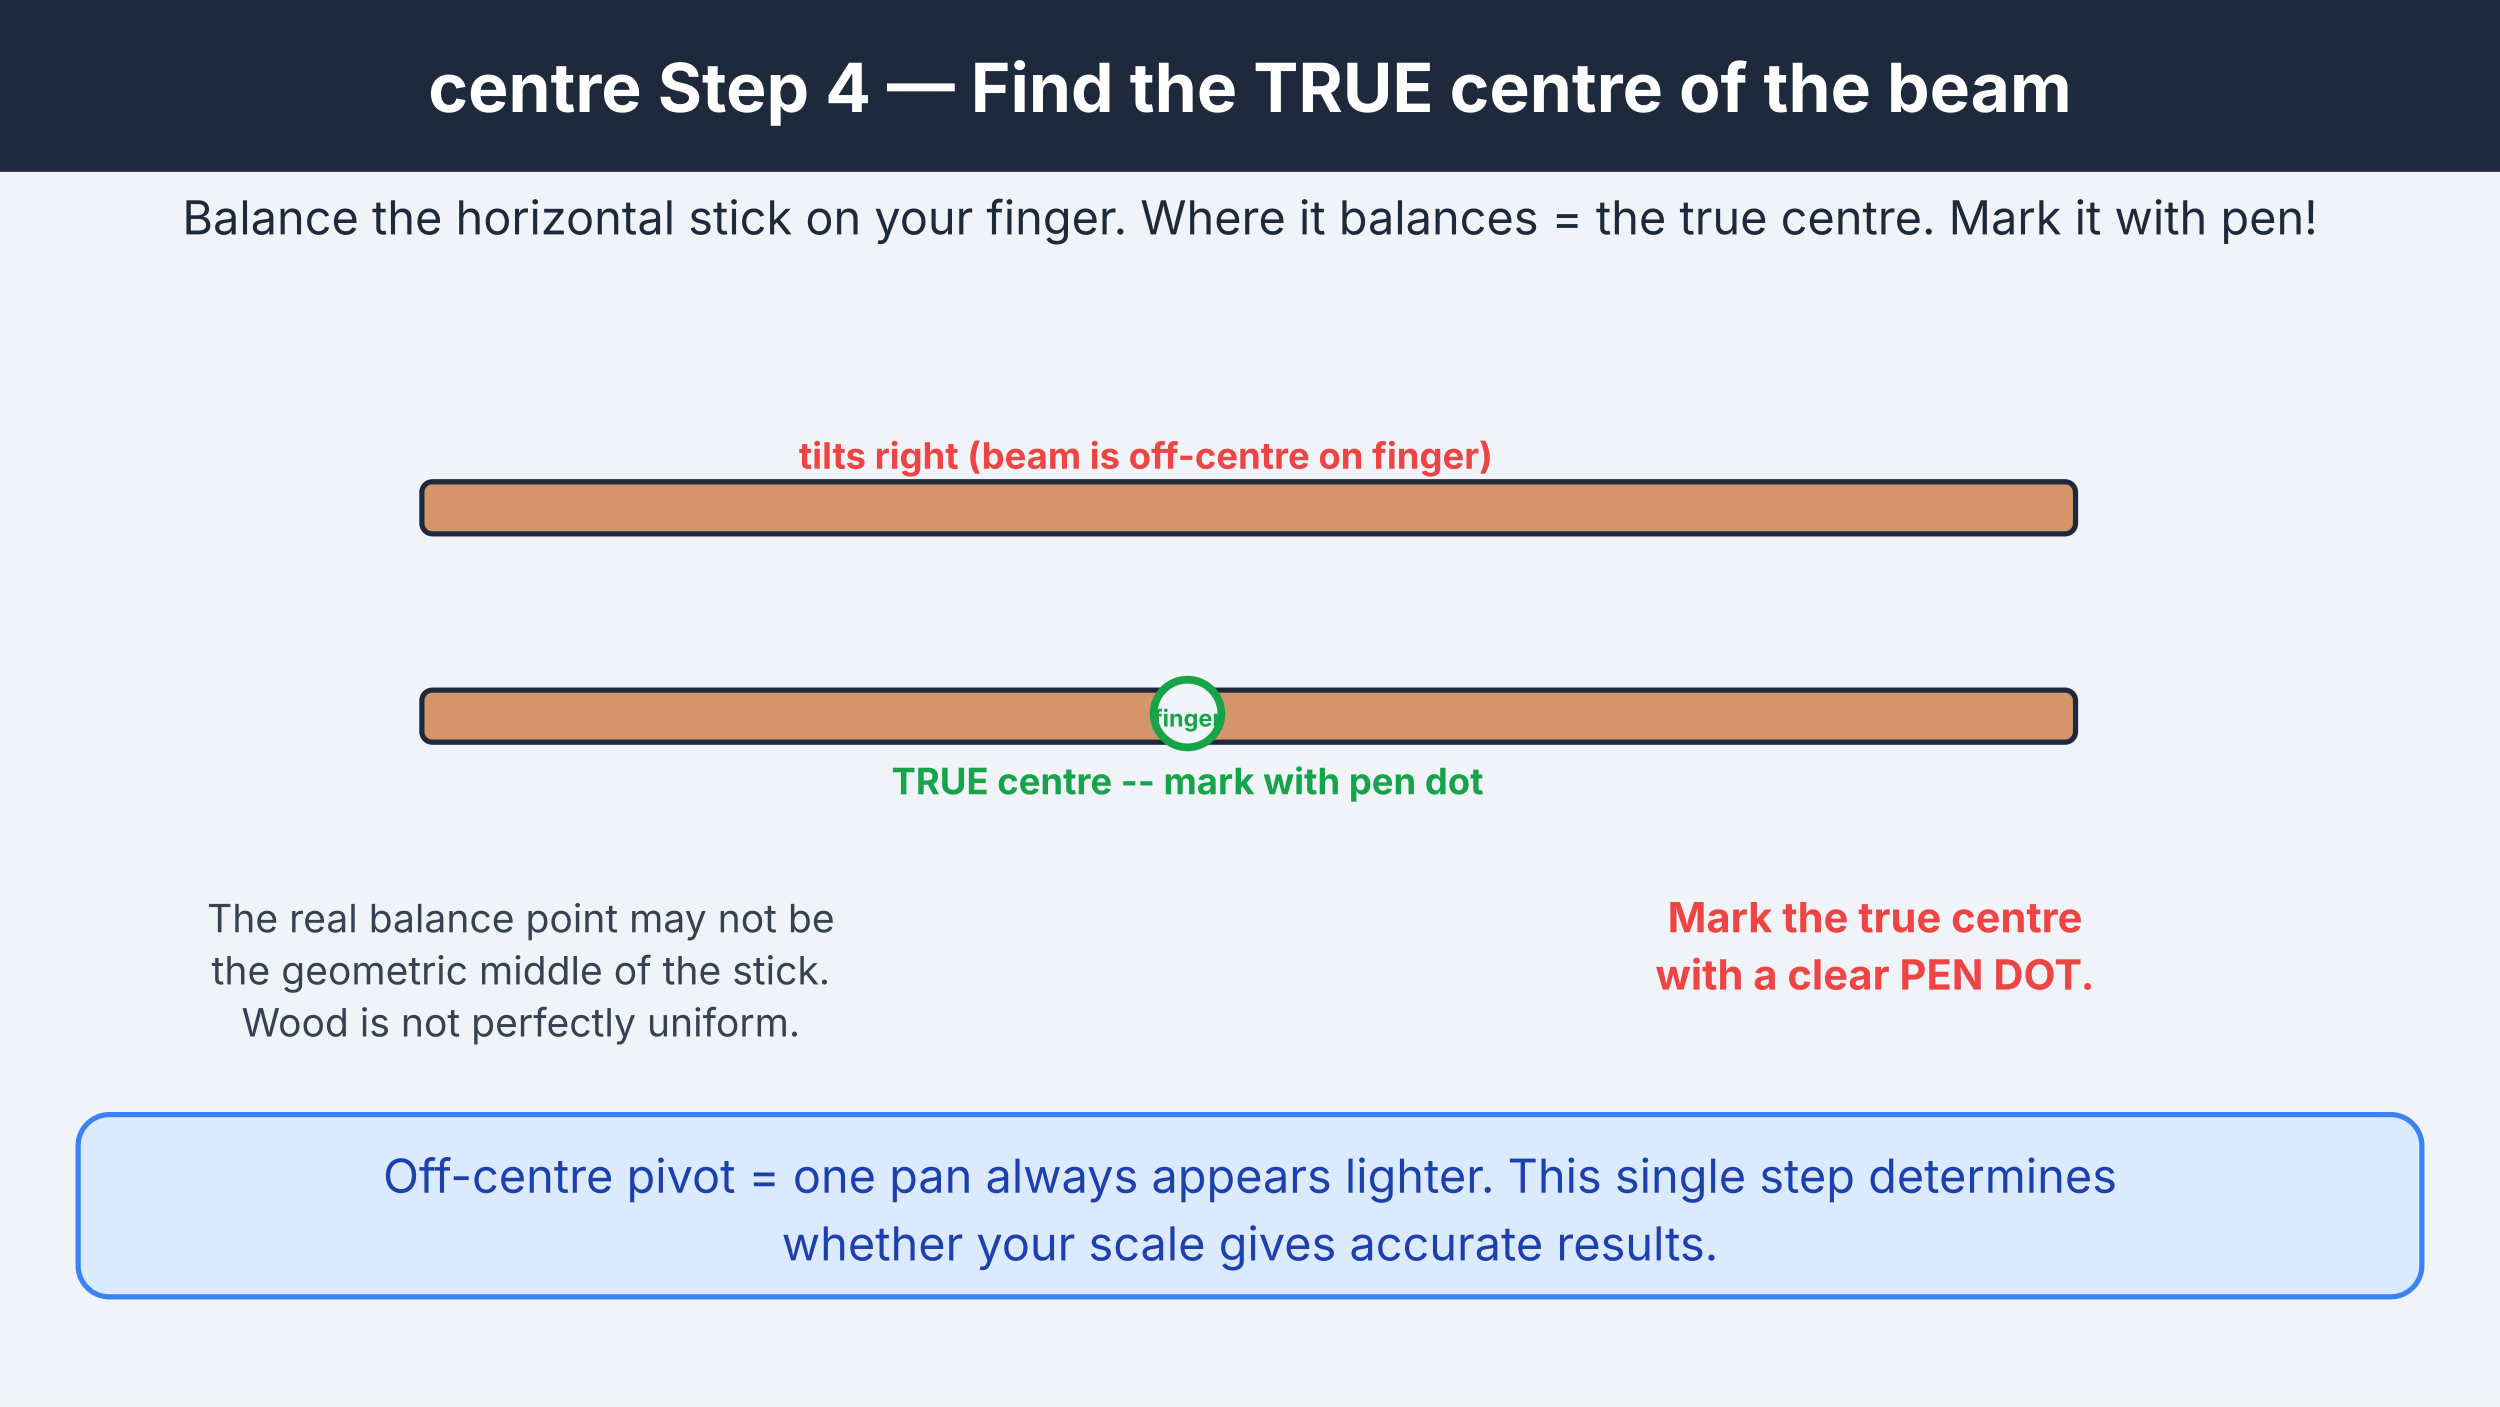
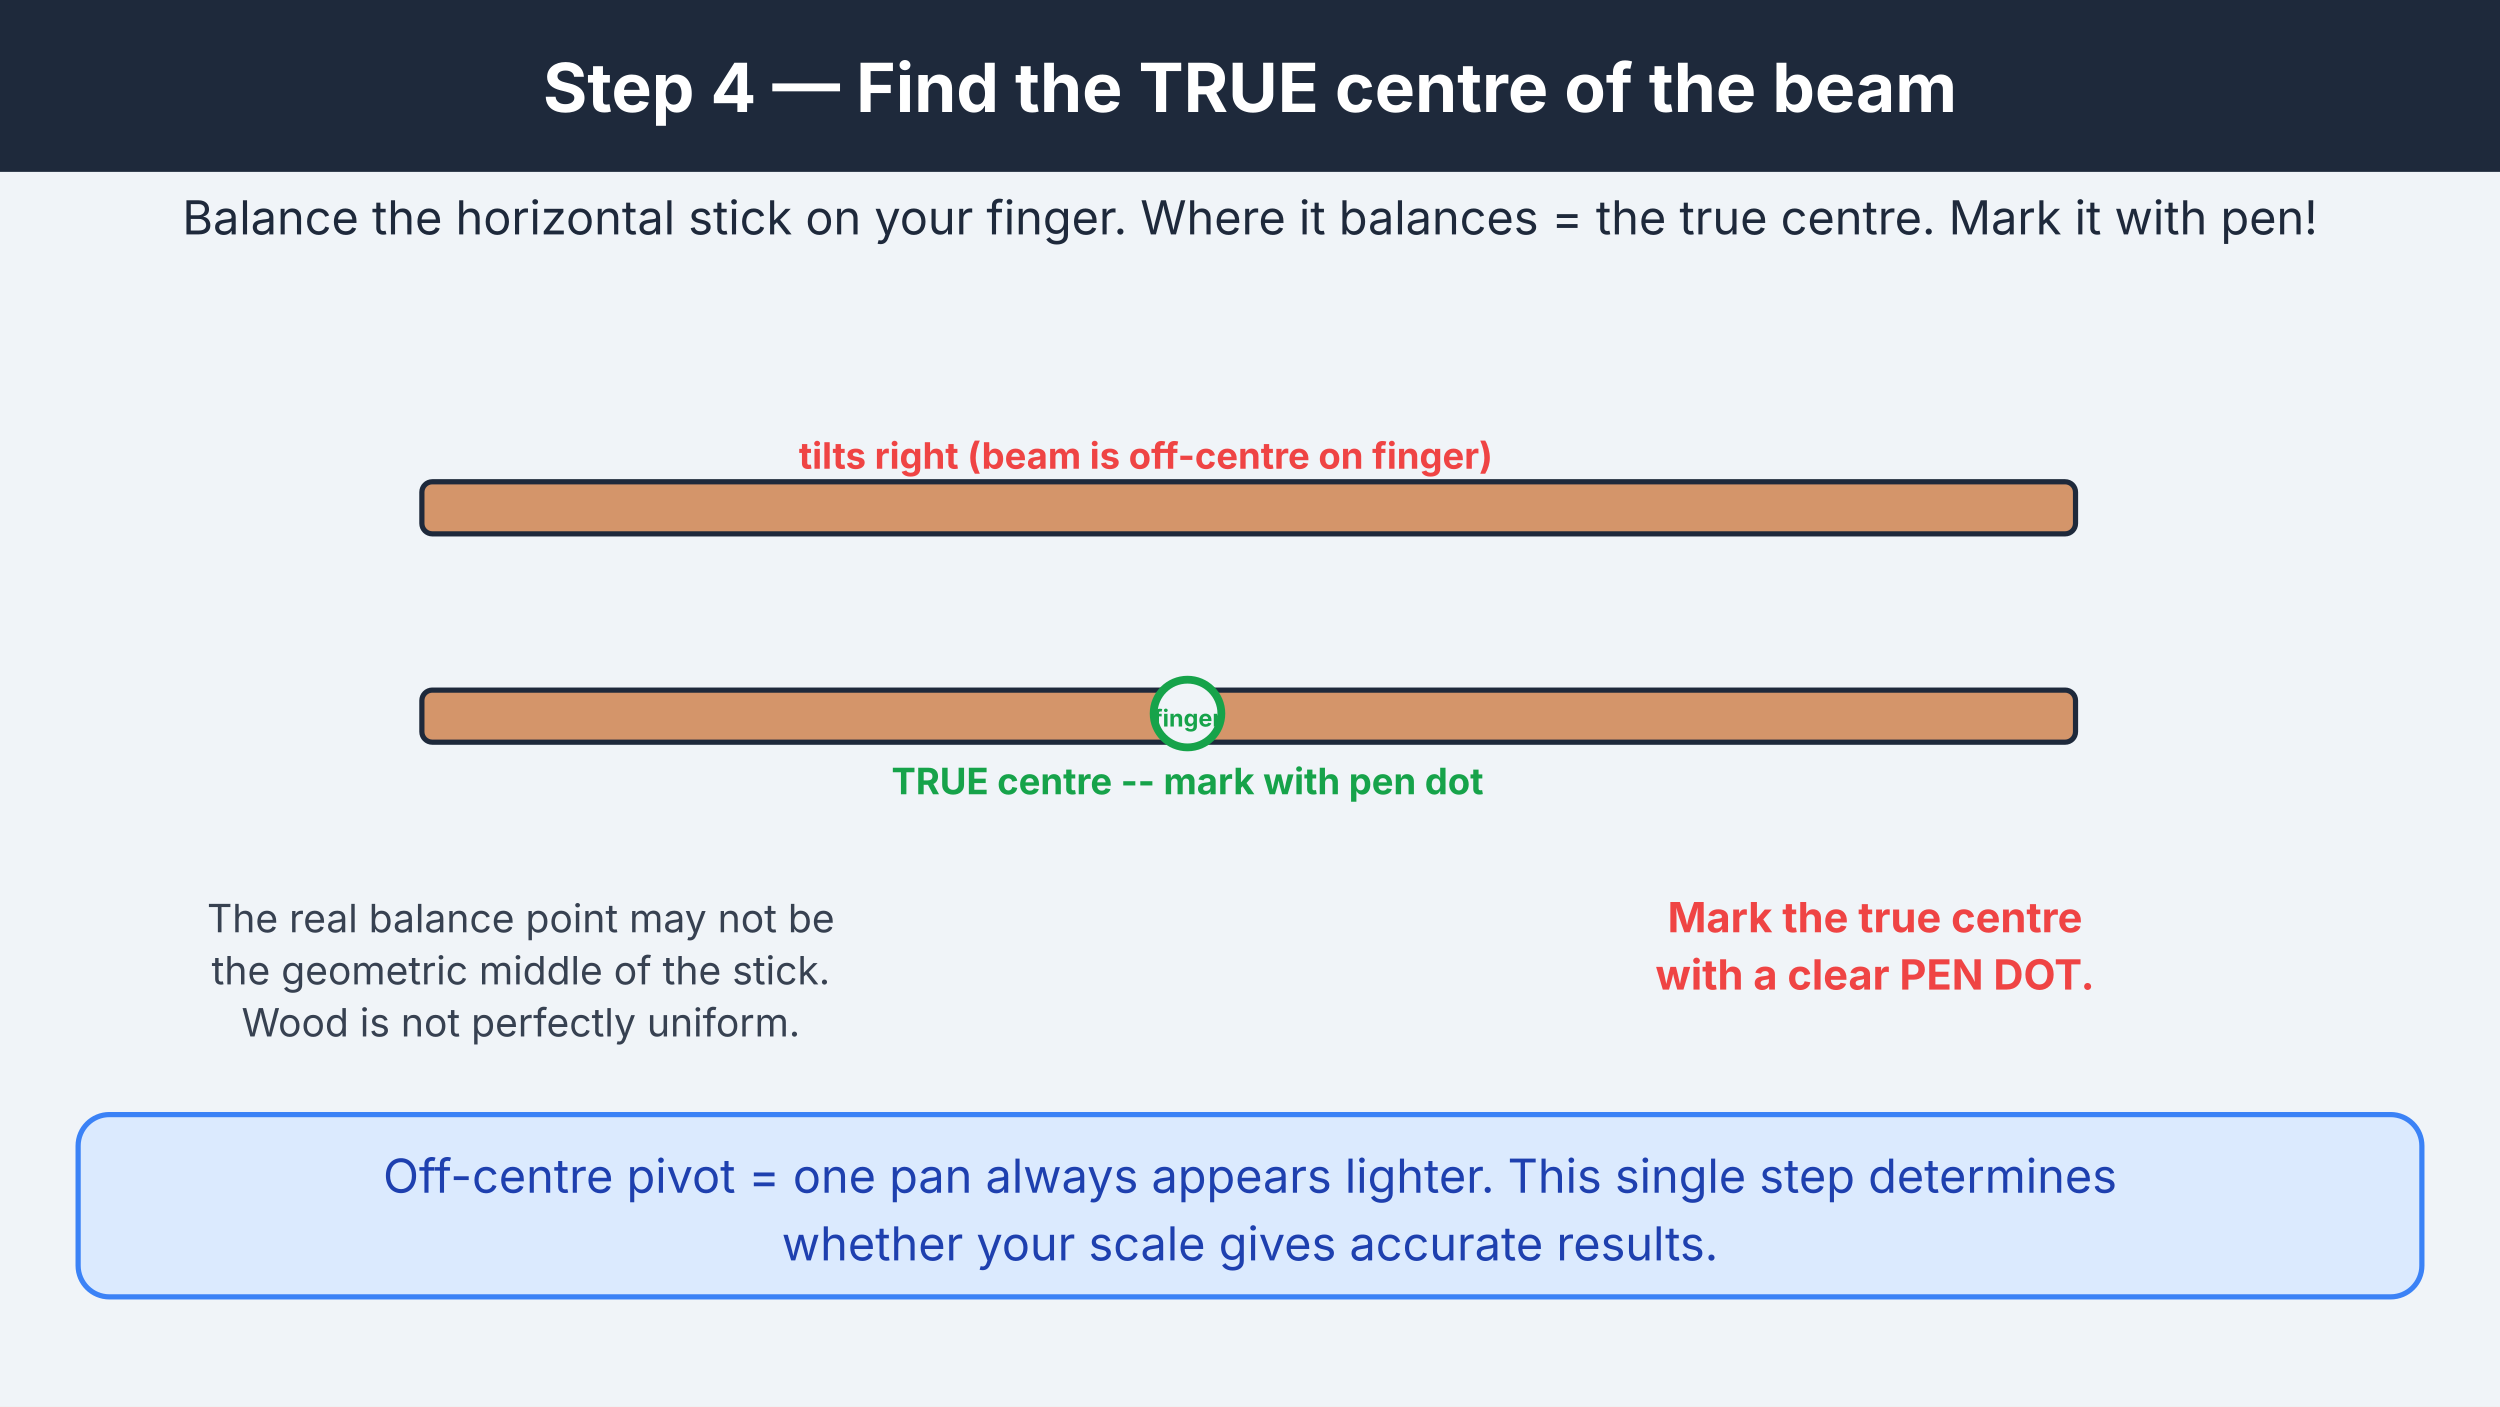
<svg xmlns="http://www.w3.org/2000/svg" viewBox="0 0 960 540" width="960" height="540">
  <rect width="960" height="540" fill="#f0f4f8" />
  <rect width="960" height="66" fill="#1e293b" />
-   <text x="480" y="43" font-size="26" font-weight="bold" text-anchor="middle" fill="white" font-family="system-ui,-apple-system,sans-serif">centre  Step 4 — Find the TRUE centre of the beam</text>
+   <text x="480" y="43" font-size="26" font-weight="bold" text-anchor="middle" fill="white" font-family="system-ui,-apple-system,sans-serif">Step 4 — Find the TRUE centre of the beam</text>
  <text x="480" y="90" font-size="18" text-anchor="middle" fill="#1e293b" font-family="system-ui,-apple-system,sans-serif">Balance the horizontal stick on your finger. Where it balances = the true centre. Mark it with pen!</text>
  <rect x="162" y="185" width="635" height="20" fill="#d4956a" stroke="#1e293b" stroke-width="2" rx="4" />
  <text x="440" y="180" font-size="14" fill="#ef4444" text-anchor="middle" font-weight="bold" font-family="system-ui,-apple-system,sans-serif">tilts right (beam is off-centre on finger)</text>
  <rect x="162" y="265" width="635" height="20" fill="#d4956a" stroke="#1e293b" stroke-width="2" rx="4" />
  <circle cx="456" cy="274" r="13" fill="#f0f4f8" stroke="#16a34a" stroke-width="3" />
  <text x="456" y="279" font-size="9" text-anchor="middle" fill="#16a34a" font-weight="bold" font-family="system-ui,-apple-system,sans-serif">finger</text>
  <text x="456" y="305" font-size="14" text-anchor="middle" fill="#16a34a" font-weight="bold" font-family="system-ui,-apple-system,sans-serif">TRUE centre -- mark with pen dot</text>
  <text x="200" y="358" font-size="15" text-anchor="middle" fill="#374151" font-family="system-ui,-apple-system,sans-serif">The real balance point may not be</text>
  <text x="200" y="378" font-size="15" text-anchor="middle" fill="#374151" font-family="system-ui,-apple-system,sans-serif">the geometric middle of the stick.</text>
  <text x="200" y="398" font-size="15" text-anchor="middle" fill="#374151" font-family="system-ui,-apple-system,sans-serif">Wood is not perfectly uniform.</text>
  <text x="720" y="358" font-size="16" text-anchor="middle" fill="#ef4444" font-weight="bold" font-family="system-ui,-apple-system,sans-serif">Mark the true centre</text>
  <text x="720" y="380" font-size="16" text-anchor="middle" fill="#ef4444" font-weight="bold" font-family="system-ui,-apple-system,sans-serif">with a clear PEN DOT.</text>
  <rect x="30" y="428" width="900" height="70" fill="#dbeafe" stroke="#3b82f6" stroke-width="2" rx="12" />
  <text x="480" y="458" font-size="18" text-anchor="middle" fill="#1e40af" font-family="system-ui,-apple-system,sans-serif">Off-centre pivot = one pan always appears lighter. This single step determines</text>
  <text x="480" y="484" font-size="18" text-anchor="middle" fill="#1e40af" font-family="system-ui,-apple-system,sans-serif">whether your scale gives accurate results.</text>
</svg>
